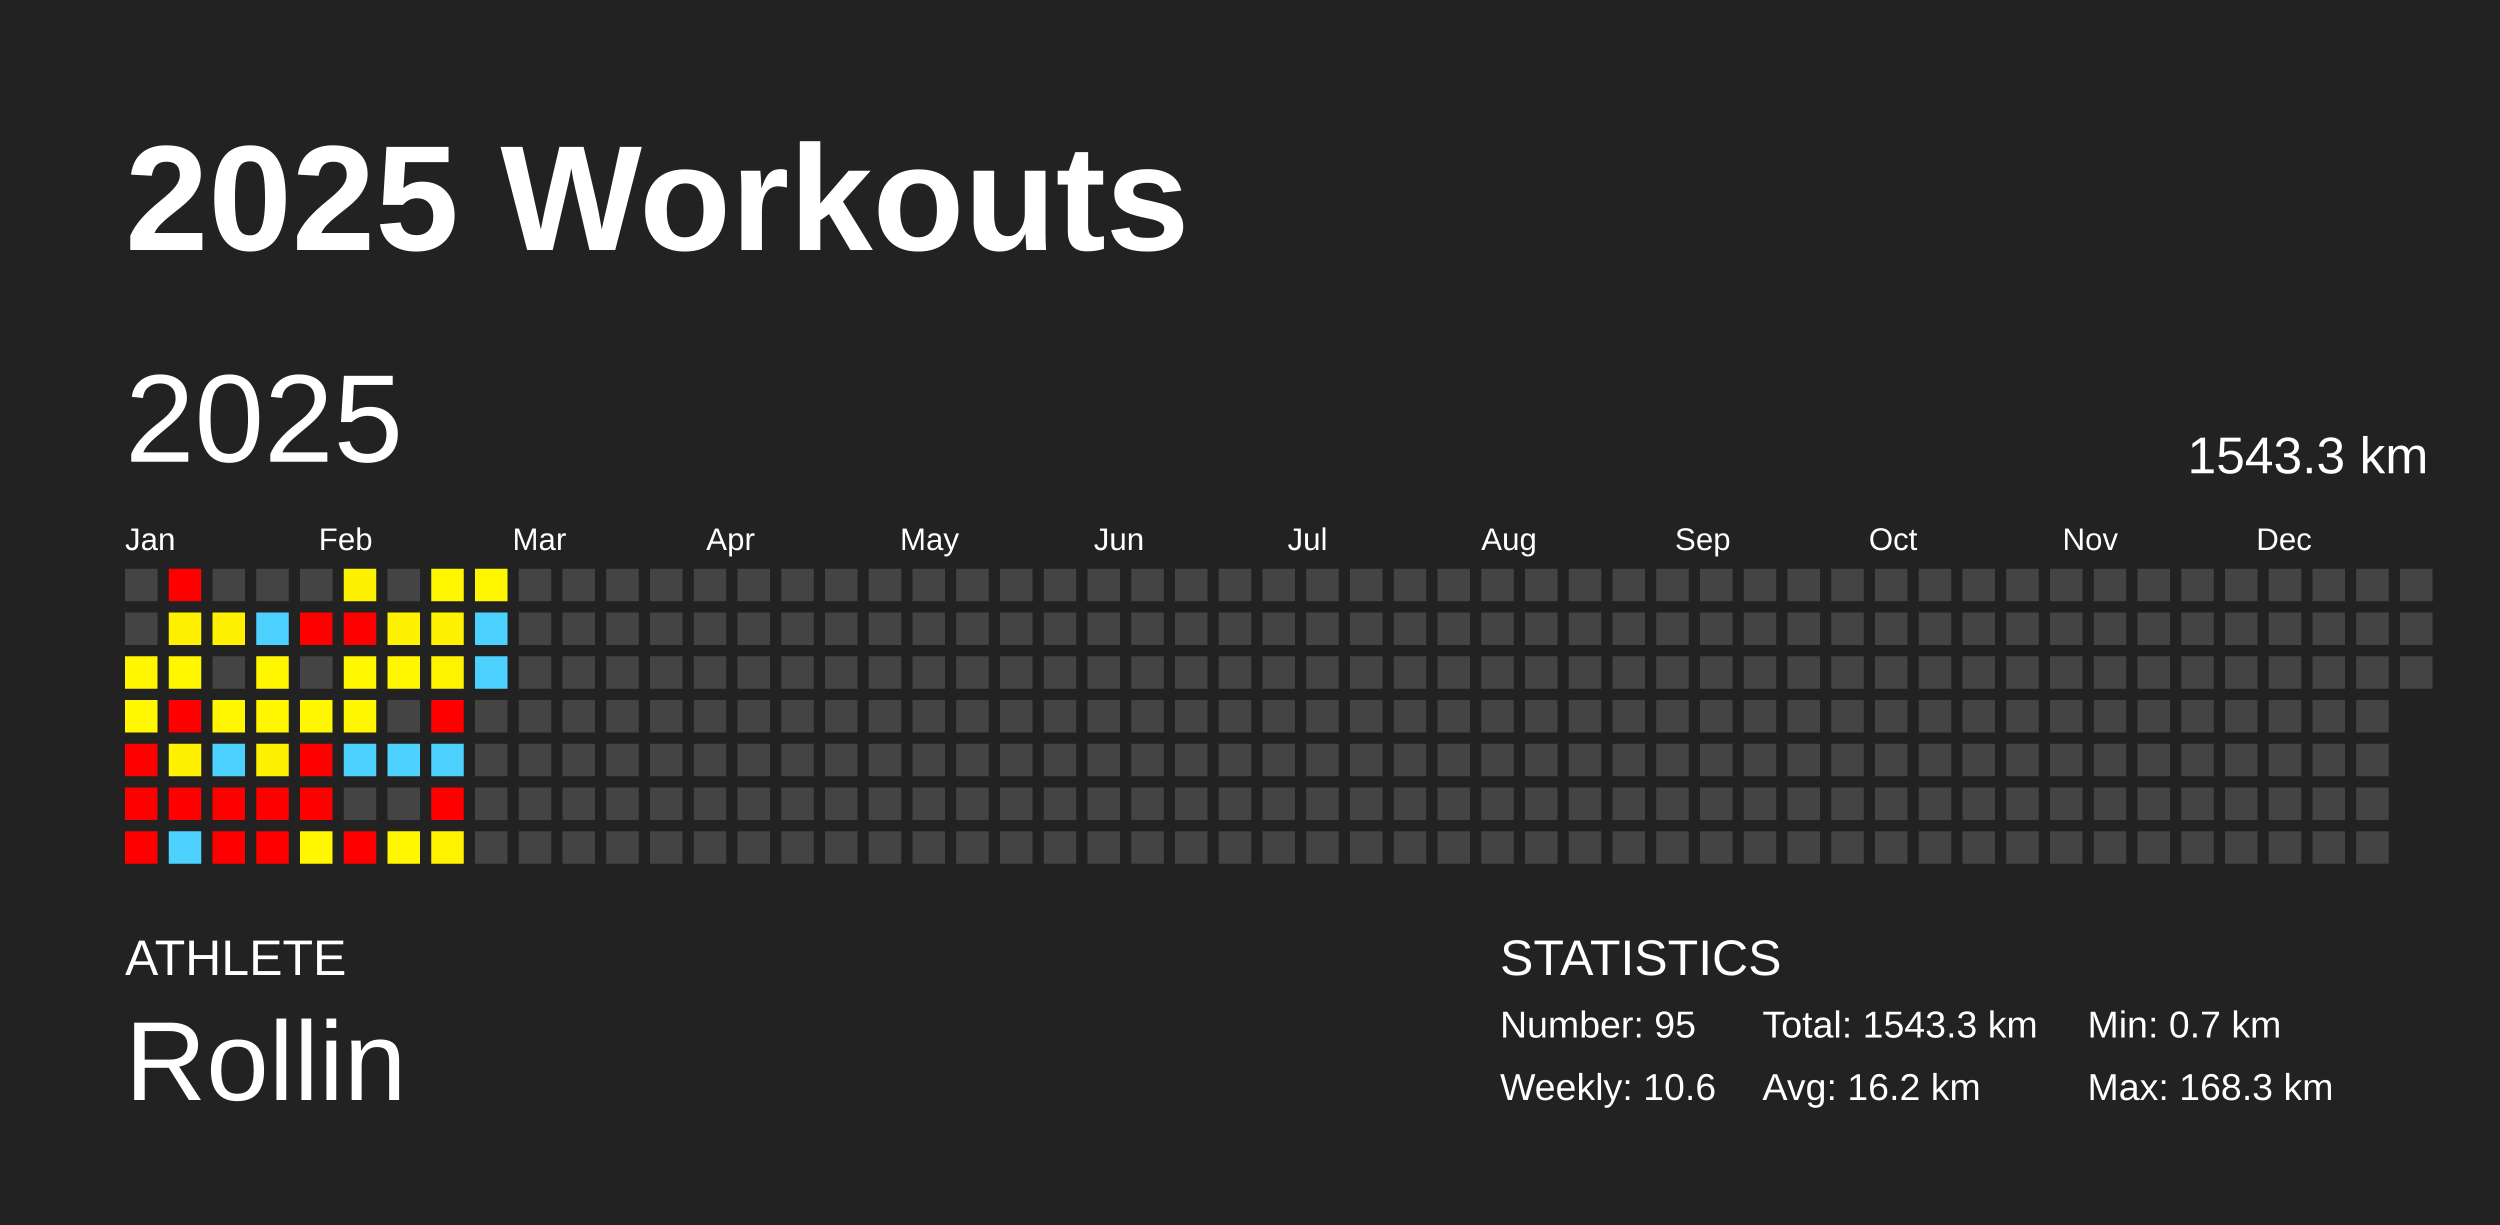
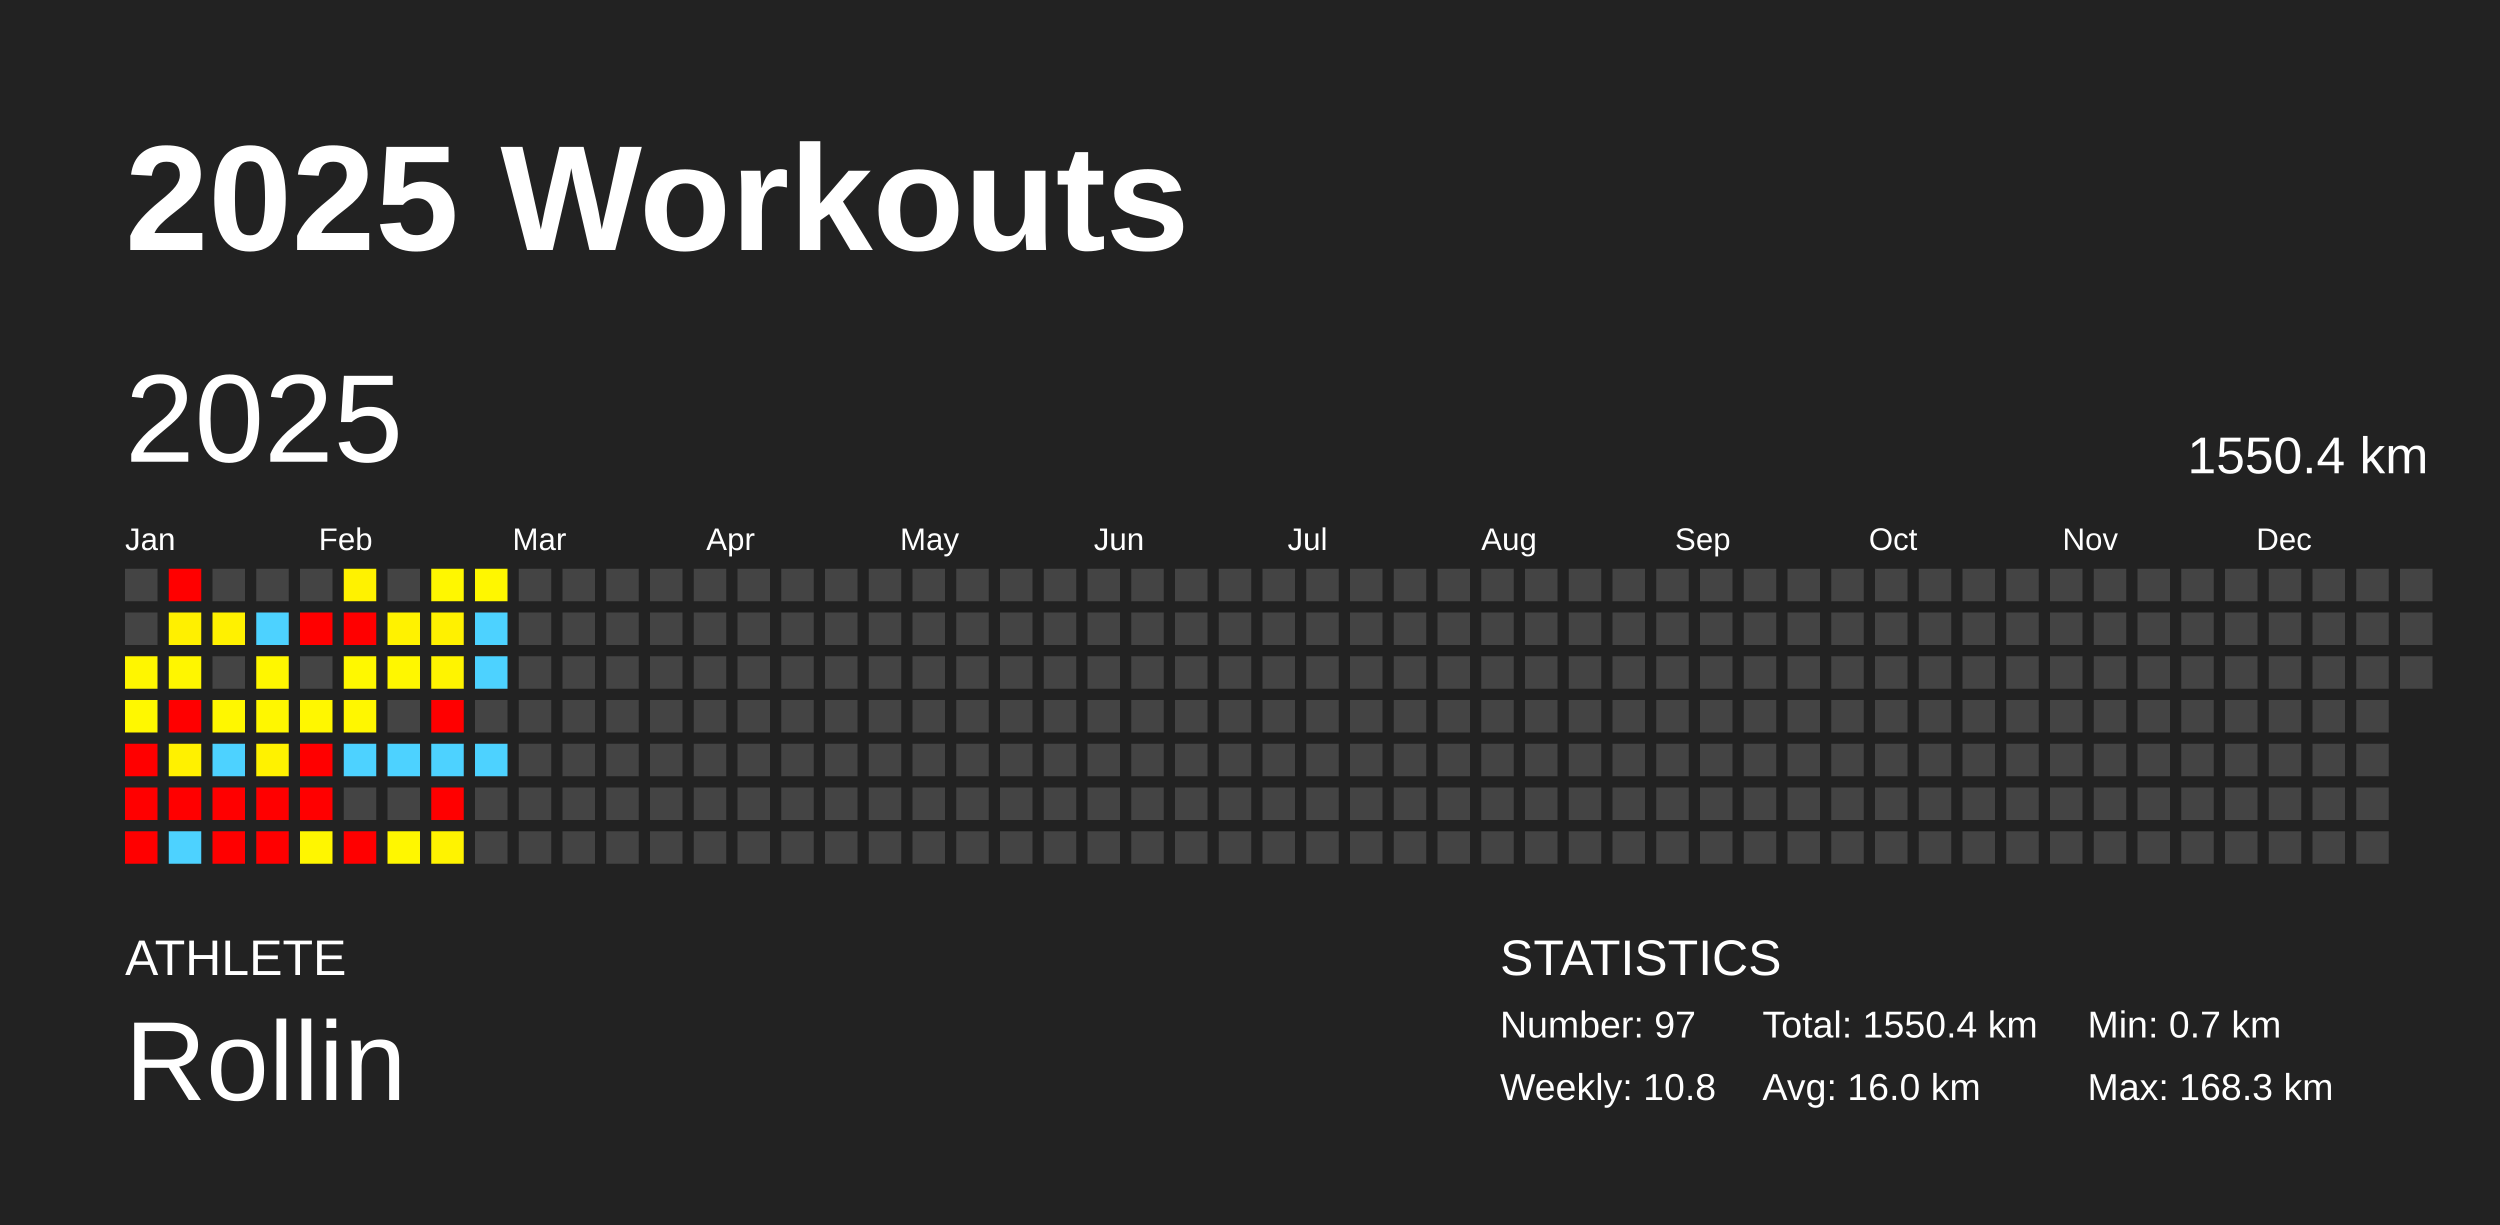
<svg xmlns="http://www.w3.org/2000/svg" baseProfile="full" height="98mm" version="1.1" viewBox="0,0,200,98" width="200mm">
  <defs />
  <rect fill="#222222" height="98" width="200" x="0" y="0" />
  <text fill="#FFFFFF" style="font-size:12px; font-family:Arial; font-weight:bold;" x="10" y="20">2025 Workouts</text>
  <text fill="#FFFFFF" style="font-size:4px; font-family:Arial" x="10" y="78">ATHLETE</text>
  <text fill="#FFFFFF" style="font-size:9px; font-family:Arial" x="10" y="88">Rollin</text>
  <text fill="#FFFFFF" style="font-size:4px; font-family:Arial" x="120" y="78">STATISTICS</text>
-   <text fill="#FFFFFF" style="font-size:3px; font-family:Arial" x="120" y="83">Number: 95</text>
-   <text fill="#FFFFFF" style="font-size:3px; font-family:Arial" x="120" y="88">Weekly: 10.6</text>
-   <text fill="#FFFFFF" style="font-size:3px; font-family:Arial" x="141" y="83">Total: 1543.3 km</text>
-   <text fill="#FFFFFF" style="font-size:3px; font-family:Arial" x="141" y="88">Avg: 16.2 km</text>
+   <text fill="#FFFFFF" style="font-size:3px; font-family:Arial" x="120" y="83">Number: 97</text>
+   <text fill="#FFFFFF" style="font-size:3px; font-family:Arial" x="120" y="88">Weekly: 10.8</text>
+   <text fill="#FFFFFF" style="font-size:3px; font-family:Arial" x="141" y="83">Total: 1550.4 km</text>
+   <text fill="#FFFFFF" style="font-size:3px; font-family:Arial" x="141" y="88">Avg: 16.0 km</text>
  <text fill="#FFFFFF" style="font-size:3px; font-family:Arial" x="167" y="83">Min: 0.7 km</text>
  <text fill="#FFFFFF" style="font-size:3px; font-family:Arial" x="167" y="88">Max: 168.3 km</text>
  <text dominant-baseline="hanging" fill="#FFFFFF" style="font-size:10.0px; font-family:Arial;" x="10" y="30">2025</text>
-   <text dominant-baseline="hanging" fill="#FFFFFF" style="font-size:4.125px; font-family:Arial;" x="175" y="35">1543.3 km</text>
+   <text dominant-baseline="hanging" fill="#FFFFFF" style="font-size:4.125px; font-family:Arial;" x="175" y="35">1550.4 km</text>
  <text fill="#FFFFFF" style="font-size:2.5px; font-family:Arial" x="10.0" y="44">Jan</text>
  <text fill="#FFFFFF" style="font-size:2.5px; font-family:Arial" x="25.5" y="44">Feb</text>
  <text fill="#FFFFFF" style="font-size:2.5px; font-family:Arial" x="41.0" y="44">Mar</text>
  <text fill="#FFFFFF" style="font-size:2.5px; font-family:Arial" x="56.5" y="44">Apr</text>
  <text fill="#FFFFFF" style="font-size:2.5px; font-family:Arial" x="72.0" y="44">May</text>
  <text fill="#FFFFFF" style="font-size:2.5px; font-family:Arial" x="87.5" y="44">Jun</text>
  <text fill="#FFFFFF" style="font-size:2.5px; font-family:Arial" x="103.0" y="44">Jul</text>
  <text fill="#FFFFFF" style="font-size:2.5px; font-family:Arial" x="118.5" y="44">Aug</text>
  <text fill="#FFFFFF" style="font-size:2.5px; font-family:Arial" x="134.0" y="44">Sep</text>
  <text fill="#FFFFFF" style="font-size:2.5px; font-family:Arial" x="149.5" y="44">Oct</text>
  <text fill="#FFFFFF" style="font-size:2.5px; font-family:Arial" x="165.0" y="44">Nov</text>
  <text fill="#FFFFFF" style="font-size:2.5px; font-family:Arial" x="180.5" y="44">Dec</text>
  <rect fill="#444444" height="2.6" width="2.6" x="10.0" y="45.5" />
  <rect fill="#444444" height="2.6" width="2.6" x="10.0" y="49.0" />
  <rect fill="#fff600" height="2.6" width="2.6" x="10.0" y="52.5" />
  <rect fill="#fff800" height="2.6" width="2.6" x="10.0" y="56.0" />
  <rect fill="red" height="2.6" width="2.6" x="10.0" y="59.5" />
  <rect fill="red" height="2.6" width="2.6" x="10.0" y="63.0" />
  <rect fill="red" height="2.6" width="2.6" x="10.0" y="66.5" />
  <rect fill="red" height="2.6" width="2.6" x="13.5" y="45.5" />
  <rect fill="#fff000" height="2.6" width="2.6" x="13.5" y="49.0" />
  <rect fill="#fff600" height="2.6" width="2.6" x="13.5" y="52.5" />
  <rect fill="red" height="2.6" width="2.6" x="13.5" y="56.0" />
  <rect fill="#fff100" height="2.6" width="2.6" x="13.5" y="59.5" />
  <rect fill="red" height="2.6" width="2.6" x="13.5" y="63.0" />
  <rect fill="#4dd2ff" height="2.6" width="2.6" x="13.5" y="66.5" />
  <rect fill="#444444" height="2.6" width="2.6" x="17.0" y="45.5" />
  <rect fill="#fff100" height="2.6" width="2.6" x="17.0" y="49.0" />
  <rect fill="#444444" height="2.6" width="2.6" x="17.0" y="52.5" />
  <rect fill="#fff700" height="2.6" width="2.6" x="17.0" y="56.0" />
  <rect fill="#4dd2ff" height="2.6" width="2.6" x="17.0" y="59.5" />
  <rect fill="red" height="2.6" width="2.6" x="17.0" y="63.0" />
  <rect fill="red" height="2.6" width="2.6" x="17.0" y="66.5" />
  <rect fill="#444444" height="2.6" width="2.6" x="20.5" y="45.5" />
  <rect fill="#4dd2ff" height="2.6" width="2.6" x="20.5" y="49.0" />
  <rect fill="#fff700" height="2.6" width="2.6" x="20.5" y="52.5" />
  <rect fill="#fff700" height="2.6" width="2.6" x="20.5" y="56.0" />
  <rect fill="#fff200" height="2.6" width="2.6" x="20.5" y="59.5" />
  <rect fill="red" height="2.6" width="2.6" x="20.5" y="63.0" />
  <rect fill="red" height="2.6" width="2.6" x="20.5" y="66.5" />
  <rect fill="#444444" height="2.6" width="2.6" x="24.0" y="45.5" />
  <rect fill="red" height="2.6" width="2.6" x="24.0" y="49.0" />
  <rect fill="#444444" height="2.6" width="2.6" x="24.0" y="52.5" />
  <rect fill="#fff700" height="2.6" width="2.6" x="24.0" y="56.0" />
  <rect fill="red" height="2.6" width="2.6" x="24.0" y="59.5" />
  <rect fill="red" height="2.6" width="2.6" x="24.0" y="63.0" />
  <rect fill="#fff600" height="2.6" width="2.6" x="24.0" y="66.5" />
  <rect fill="#fff200" height="2.6" width="2.6" x="27.5" y="45.5" />
  <rect fill="red" height="2.6" width="2.6" x="27.5" y="49.0" />
  <rect fill="#fff800" height="2.6" width="2.6" x="27.5" y="52.5" />
  <rect fill="#fff700" height="2.6" width="2.6" x="27.5" y="56.0" />
  <rect fill="#4dd2ff" height="2.6" width="2.6" x="27.5" y="59.5" />
  <rect fill="#444444" height="2.6" width="2.6" x="27.5" y="63.0" />
  <rect fill="red" height="2.6" width="2.6" x="27.5" y="66.5" />
  <rect fill="#444444" height="2.6" width="2.6" x="31.0" y="45.5" />
  <rect fill="#fff200" height="2.6" width="2.6" x="31.0" y="49.0" />
  <rect fill="#fff700" height="2.6" width="2.6" x="31.0" y="52.5" />
  <rect fill="#444444" height="2.6" width="2.6" x="31.0" y="56.0" />
  <rect fill="#4dd2ff" height="2.6" width="2.6" x="31.0" y="59.5" />
  <rect fill="#444444" height="2.6" width="2.6" x="31.0" y="63.0" />
  <rect fill="#fff700" height="2.6" width="2.6" x="31.0" y="66.5" />
  <rect fill="#fff700" height="2.6" width="2.6" x="34.5" y="45.5" />
  <rect fill="#fff100" height="2.6" width="2.6" x="34.5" y="49.0" />
  <rect fill="#fff400" height="2.6" width="2.6" x="34.5" y="52.5" />
  <rect fill="red" height="2.6" width="2.6" x="34.5" y="56.0" />
  <rect fill="#4dd2ff" height="2.6" width="2.6" x="34.5" y="59.5" />
  <rect fill="red" height="2.6" width="2.6" x="34.5" y="63.0" />
  <rect fill="#fff300" height="2.6" width="2.6" x="34.5" y="66.5" />
  <rect fill="#fff700" height="2.6" width="2.6" x="38.0" y="45.5" />
  <rect fill="#4dd2ff" height="2.6" width="2.6" x="38.0" y="49.0" />
  <rect fill="#4dd2ff" height="2.6" width="2.6" x="38.0" y="52.5" />
  <rect fill="#444444" height="2.6" width="2.6" x="38.0" y="56.0" />
-   <rect fill="#444444" height="2.6" width="2.6" x="38.0" y="59.5" />
+   <rect fill="#4dd2ff" height="2.6" width="2.6" x="38.0" y="59.5" />
  <rect fill="#444444" height="2.6" width="2.6" x="38.0" y="63.0" />
  <rect fill="#444444" height="2.6" width="2.6" x="38.0" y="66.5" />
  <rect fill="#444444" height="2.6" width="2.6" x="41.5" y="45.5" />
  <rect fill="#444444" height="2.6" width="2.6" x="41.5" y="49.0" />
  <rect fill="#444444" height="2.6" width="2.6" x="41.5" y="52.5" />
  <rect fill="#444444" height="2.6" width="2.6" x="41.5" y="56.0" />
  <rect fill="#444444" height="2.6" width="2.6" x="41.5" y="59.5" />
  <rect fill="#444444" height="2.6" width="2.6" x="41.5" y="63.0" />
  <rect fill="#444444" height="2.6" width="2.6" x="41.5" y="66.5" />
  <rect fill="#444444" height="2.6" width="2.6" x="45.0" y="45.5" />
  <rect fill="#444444" height="2.6" width="2.6" x="45.0" y="49.0" />
  <rect fill="#444444" height="2.6" width="2.6" x="45.0" y="52.5" />
  <rect fill="#444444" height="2.6" width="2.6" x="45.0" y="56.0" />
  <rect fill="#444444" height="2.6" width="2.6" x="45.0" y="59.5" />
  <rect fill="#444444" height="2.6" width="2.6" x="45.0" y="63.0" />
  <rect fill="#444444" height="2.6" width="2.6" x="45.0" y="66.5" />
  <rect fill="#444444" height="2.6" width="2.6" x="48.5" y="45.5" />
  <rect fill="#444444" height="2.6" width="2.6" x="48.5" y="49.0" />
  <rect fill="#444444" height="2.6" width="2.6" x="48.5" y="52.5" />
  <rect fill="#444444" height="2.6" width="2.6" x="48.5" y="56.0" />
  <rect fill="#444444" height="2.6" width="2.6" x="48.5" y="59.5" />
  <rect fill="#444444" height="2.6" width="2.6" x="48.5" y="63.0" />
  <rect fill="#444444" height="2.6" width="2.6" x="48.5" y="66.5" />
  <rect fill="#444444" height="2.6" width="2.6" x="52.0" y="45.5" />
  <rect fill="#444444" height="2.6" width="2.6" x="52.0" y="49.0" />
  <rect fill="#444444" height="2.6" width="2.6" x="52.0" y="52.5" />
  <rect fill="#444444" height="2.6" width="2.6" x="52.0" y="56.0" />
  <rect fill="#444444" height="2.6" width="2.6" x="52.0" y="59.5" />
  <rect fill="#444444" height="2.6" width="2.6" x="52.0" y="63.0" />
  <rect fill="#444444" height="2.6" width="2.6" x="52.0" y="66.5" />
  <rect fill="#444444" height="2.6" width="2.6" x="55.5" y="45.5" />
  <rect fill="#444444" height="2.6" width="2.6" x="55.5" y="49.0" />
  <rect fill="#444444" height="2.6" width="2.6" x="55.5" y="52.5" />
  <rect fill="#444444" height="2.6" width="2.6" x="55.5" y="56.0" />
  <rect fill="#444444" height="2.6" width="2.6" x="55.5" y="59.5" />
  <rect fill="#444444" height="2.6" width="2.6" x="55.5" y="63.0" />
  <rect fill="#444444" height="2.6" width="2.6" x="55.5" y="66.5" />
  <rect fill="#444444" height="2.6" width="2.6" x="59.0" y="45.5" />
  <rect fill="#444444" height="2.6" width="2.6" x="59.0" y="49.0" />
  <rect fill="#444444" height="2.6" width="2.6" x="59.0" y="52.5" />
  <rect fill="#444444" height="2.6" width="2.6" x="59.0" y="56.0" />
  <rect fill="#444444" height="2.6" width="2.6" x="59.0" y="59.5" />
  <rect fill="#444444" height="2.6" width="2.6" x="59.0" y="63.0" />
  <rect fill="#444444" height="2.6" width="2.6" x="59.0" y="66.5" />
  <rect fill="#444444" height="2.6" width="2.6" x="62.5" y="45.5" />
  <rect fill="#444444" height="2.6" width="2.6" x="62.5" y="49.0" />
  <rect fill="#444444" height="2.6" width="2.6" x="62.5" y="52.5" />
  <rect fill="#444444" height="2.6" width="2.6" x="62.5" y="56.0" />
  <rect fill="#444444" height="2.6" width="2.6" x="62.5" y="59.5" />
  <rect fill="#444444" height="2.6" width="2.6" x="62.5" y="63.0" />
  <rect fill="#444444" height="2.6" width="2.6" x="62.5" y="66.5" />
  <rect fill="#444444" height="2.6" width="2.6" x="66.0" y="45.5" />
  <rect fill="#444444" height="2.6" width="2.6" x="66.0" y="49.0" />
  <rect fill="#444444" height="2.6" width="2.6" x="66.0" y="52.5" />
  <rect fill="#444444" height="2.6" width="2.6" x="66.0" y="56.0" />
  <rect fill="#444444" height="2.6" width="2.6" x="66.0" y="59.5" />
  <rect fill="#444444" height="2.6" width="2.6" x="66.0" y="63.0" />
  <rect fill="#444444" height="2.6" width="2.6" x="66.0" y="66.5" />
  <rect fill="#444444" height="2.6" width="2.6" x="69.5" y="45.5" />
  <rect fill="#444444" height="2.6" width="2.6" x="69.5" y="49.0" />
  <rect fill="#444444" height="2.6" width="2.6" x="69.5" y="52.5" />
  <rect fill="#444444" height="2.6" width="2.6" x="69.5" y="56.0" />
  <rect fill="#444444" height="2.6" width="2.6" x="69.5" y="59.5" />
  <rect fill="#444444" height="2.6" width="2.6" x="69.5" y="63.0" />
  <rect fill="#444444" height="2.6" width="2.6" x="69.5" y="66.5" />
  <rect fill="#444444" height="2.6" width="2.6" x="73.0" y="45.5" />
  <rect fill="#444444" height="2.6" width="2.6" x="73.0" y="49.0" />
  <rect fill="#444444" height="2.6" width="2.6" x="73.0" y="52.5" />
  <rect fill="#444444" height="2.6" width="2.6" x="73.0" y="56.0" />
  <rect fill="#444444" height="2.6" width="2.6" x="73.0" y="59.5" />
  <rect fill="#444444" height="2.6" width="2.6" x="73.0" y="63.0" />
  <rect fill="#444444" height="2.6" width="2.6" x="73.0" y="66.5" />
  <rect fill="#444444" height="2.6" width="2.6" x="76.5" y="45.5" />
  <rect fill="#444444" height="2.6" width="2.6" x="76.5" y="49.0" />
  <rect fill="#444444" height="2.6" width="2.6" x="76.5" y="52.5" />
  <rect fill="#444444" height="2.6" width="2.6" x="76.5" y="56.0" />
  <rect fill="#444444" height="2.6" width="2.6" x="76.5" y="59.5" />
  <rect fill="#444444" height="2.6" width="2.6" x="76.5" y="63.0" />
  <rect fill="#444444" height="2.6" width="2.6" x="76.5" y="66.5" />
  <rect fill="#444444" height="2.6" width="2.6" x="80.0" y="45.5" />
  <rect fill="#444444" height="2.6" width="2.6" x="80.0" y="49.0" />
  <rect fill="#444444" height="2.6" width="2.6" x="80.0" y="52.5" />
  <rect fill="#444444" height="2.6" width="2.6" x="80.0" y="56.0" />
  <rect fill="#444444" height="2.6" width="2.6" x="80.0" y="59.5" />
  <rect fill="#444444" height="2.6" width="2.6" x="80.0" y="63.0" />
  <rect fill="#444444" height="2.6" width="2.6" x="80.0" y="66.5" />
  <rect fill="#444444" height="2.6" width="2.6" x="83.5" y="45.5" />
  <rect fill="#444444" height="2.6" width="2.6" x="83.5" y="49.0" />
  <rect fill="#444444" height="2.6" width="2.6" x="83.5" y="52.5" />
  <rect fill="#444444" height="2.6" width="2.6" x="83.5" y="56.0" />
  <rect fill="#444444" height="2.6" width="2.6" x="83.5" y="59.5" />
  <rect fill="#444444" height="2.6" width="2.6" x="83.5" y="63.0" />
  <rect fill="#444444" height="2.6" width="2.6" x="83.5" y="66.5" />
  <rect fill="#444444" height="2.6" width="2.6" x="87.0" y="45.5" />
  <rect fill="#444444" height="2.6" width="2.6" x="87.0" y="49.0" />
  <rect fill="#444444" height="2.6" width="2.6" x="87.0" y="52.5" />
  <rect fill="#444444" height="2.6" width="2.6" x="87.0" y="56.0" />
  <rect fill="#444444" height="2.6" width="2.6" x="87.0" y="59.5" />
  <rect fill="#444444" height="2.6" width="2.6" x="87.0" y="63.0" />
  <rect fill="#444444" height="2.6" width="2.6" x="87.0" y="66.5" />
  <rect fill="#444444" height="2.6" width="2.6" x="90.5" y="45.5" />
  <rect fill="#444444" height="2.6" width="2.6" x="90.5" y="49.0" />
  <rect fill="#444444" height="2.6" width="2.6" x="90.5" y="52.5" />
  <rect fill="#444444" height="2.6" width="2.6" x="90.5" y="56.0" />
  <rect fill="#444444" height="2.6" width="2.6" x="90.5" y="59.5" />
  <rect fill="#444444" height="2.6" width="2.6" x="90.5" y="63.0" />
  <rect fill="#444444" height="2.6" width="2.6" x="90.5" y="66.5" />
  <rect fill="#444444" height="2.6" width="2.6" x="94.0" y="45.5" />
  <rect fill="#444444" height="2.6" width="2.6" x="94.0" y="49.0" />
  <rect fill="#444444" height="2.6" width="2.6" x="94.0" y="52.5" />
  <rect fill="#444444" height="2.6" width="2.6" x="94.0" y="56.0" />
  <rect fill="#444444" height="2.6" width="2.6" x="94.0" y="59.5" />
  <rect fill="#444444" height="2.6" width="2.6" x="94.0" y="63.0" />
  <rect fill="#444444" height="2.6" width="2.6" x="94.0" y="66.5" />
  <rect fill="#444444" height="2.6" width="2.6" x="97.5" y="45.5" />
  <rect fill="#444444" height="2.6" width="2.6" x="97.5" y="49.0" />
  <rect fill="#444444" height="2.6" width="2.6" x="97.5" y="52.5" />
  <rect fill="#444444" height="2.6" width="2.6" x="97.5" y="56.0" />
  <rect fill="#444444" height="2.6" width="2.6" x="97.5" y="59.5" />
  <rect fill="#444444" height="2.6" width="2.6" x="97.5" y="63.0" />
  <rect fill="#444444" height="2.6" width="2.6" x="97.5" y="66.5" />
  <rect fill="#444444" height="2.6" width="2.6" x="101.0" y="45.5" />
  <rect fill="#444444" height="2.6" width="2.6" x="101.0" y="49.0" />
  <rect fill="#444444" height="2.6" width="2.6" x="101.0" y="52.5" />
  <rect fill="#444444" height="2.6" width="2.6" x="101.0" y="56.0" />
  <rect fill="#444444" height="2.6" width="2.6" x="101.0" y="59.5" />
  <rect fill="#444444" height="2.6" width="2.6" x="101.0" y="63.0" />
  <rect fill="#444444" height="2.6" width="2.6" x="101.0" y="66.5" />
  <rect fill="#444444" height="2.6" width="2.6" x="104.5" y="45.5" />
  <rect fill="#444444" height="2.6" width="2.6" x="104.5" y="49.0" />
  <rect fill="#444444" height="2.6" width="2.6" x="104.5" y="52.5" />
  <rect fill="#444444" height="2.6" width="2.6" x="104.5" y="56.0" />
  <rect fill="#444444" height="2.6" width="2.6" x="104.5" y="59.5" />
  <rect fill="#444444" height="2.6" width="2.6" x="104.5" y="63.0" />
  <rect fill="#444444" height="2.6" width="2.6" x="104.5" y="66.5" />
  <rect fill="#444444" height="2.6" width="2.6" x="108.0" y="45.5" />
  <rect fill="#444444" height="2.6" width="2.6" x="108.0" y="49.0" />
  <rect fill="#444444" height="2.6" width="2.6" x="108.0" y="52.5" />
  <rect fill="#444444" height="2.6" width="2.6" x="108.0" y="56.0" />
  <rect fill="#444444" height="2.6" width="2.6" x="108.0" y="59.5" />
  <rect fill="#444444" height="2.6" width="2.6" x="108.0" y="63.0" />
  <rect fill="#444444" height="2.6" width="2.6" x="108.0" y="66.5" />
  <rect fill="#444444" height="2.6" width="2.6" x="111.5" y="45.5" />
  <rect fill="#444444" height="2.6" width="2.6" x="111.5" y="49.0" />
  <rect fill="#444444" height="2.6" width="2.6" x="111.5" y="52.5" />
  <rect fill="#444444" height="2.6" width="2.6" x="111.5" y="56.0" />
  <rect fill="#444444" height="2.6" width="2.6" x="111.5" y="59.5" />
  <rect fill="#444444" height="2.6" width="2.6" x="111.5" y="63.0" />
  <rect fill="#444444" height="2.6" width="2.6" x="111.5" y="66.5" />
  <rect fill="#444444" height="2.6" width="2.6" x="115.0" y="45.5" />
  <rect fill="#444444" height="2.6" width="2.6" x="115.0" y="49.0" />
  <rect fill="#444444" height="2.6" width="2.6" x="115.0" y="52.5" />
  <rect fill="#444444" height="2.6" width="2.6" x="115.0" y="56.0" />
  <rect fill="#444444" height="2.6" width="2.6" x="115.0" y="59.5" />
  <rect fill="#444444" height="2.6" width="2.6" x="115.0" y="63.0" />
  <rect fill="#444444" height="2.6" width="2.6" x="115.0" y="66.5" />
  <rect fill="#444444" height="2.6" width="2.6" x="118.5" y="45.5" />
  <rect fill="#444444" height="2.6" width="2.6" x="118.5" y="49.0" />
  <rect fill="#444444" height="2.6" width="2.6" x="118.5" y="52.5" />
  <rect fill="#444444" height="2.6" width="2.6" x="118.5" y="56.0" />
  <rect fill="#444444" height="2.6" width="2.6" x="118.5" y="59.5" />
  <rect fill="#444444" height="2.6" width="2.6" x="118.5" y="63.0" />
  <rect fill="#444444" height="2.6" width="2.6" x="118.5" y="66.5" />
  <rect fill="#444444" height="2.6" width="2.6" x="122.0" y="45.5" />
  <rect fill="#444444" height="2.6" width="2.6" x="122.0" y="49.0" />
  <rect fill="#444444" height="2.6" width="2.6" x="122.0" y="52.5" />
  <rect fill="#444444" height="2.6" width="2.6" x="122.0" y="56.0" />
  <rect fill="#444444" height="2.6" width="2.6" x="122.0" y="59.5" />
  <rect fill="#444444" height="2.6" width="2.6" x="122.0" y="63.0" />
  <rect fill="#444444" height="2.6" width="2.6" x="122.0" y="66.5" />
  <rect fill="#444444" height="2.6" width="2.6" x="125.5" y="45.5" />
  <rect fill="#444444" height="2.6" width="2.6" x="125.5" y="49.0" />
  <rect fill="#444444" height="2.6" width="2.6" x="125.5" y="52.5" />
  <rect fill="#444444" height="2.6" width="2.6" x="125.5" y="56.0" />
  <rect fill="#444444" height="2.6" width="2.6" x="125.5" y="59.5" />
  <rect fill="#444444" height="2.6" width="2.6" x="125.5" y="63.0" />
  <rect fill="#444444" height="2.6" width="2.6" x="125.5" y="66.5" />
  <rect fill="#444444" height="2.6" width="2.6" x="129.0" y="45.5" />
  <rect fill="#444444" height="2.6" width="2.6" x="129.0" y="49.0" />
  <rect fill="#444444" height="2.6" width="2.6" x="129.0" y="52.5" />
  <rect fill="#444444" height="2.6" width="2.6" x="129.0" y="56.0" />
  <rect fill="#444444" height="2.6" width="2.6" x="129.0" y="59.5" />
  <rect fill="#444444" height="2.6" width="2.6" x="129.0" y="63.0" />
  <rect fill="#444444" height="2.6" width="2.6" x="129.0" y="66.5" />
  <rect fill="#444444" height="2.6" width="2.6" x="132.5" y="45.5" />
  <rect fill="#444444" height="2.6" width="2.6" x="132.5" y="49.0" />
  <rect fill="#444444" height="2.6" width="2.6" x="132.5" y="52.5" />
  <rect fill="#444444" height="2.6" width="2.6" x="132.5" y="56.0" />
  <rect fill="#444444" height="2.6" width="2.6" x="132.5" y="59.5" />
  <rect fill="#444444" height="2.6" width="2.6" x="132.5" y="63.0" />
  <rect fill="#444444" height="2.6" width="2.6" x="132.5" y="66.5" />
  <rect fill="#444444" height="2.6" width="2.6" x="136.0" y="45.5" />
  <rect fill="#444444" height="2.6" width="2.6" x="136.0" y="49.0" />
  <rect fill="#444444" height="2.6" width="2.6" x="136.0" y="52.5" />
  <rect fill="#444444" height="2.6" width="2.6" x="136.0" y="56.0" />
  <rect fill="#444444" height="2.6" width="2.6" x="136.0" y="59.5" />
  <rect fill="#444444" height="2.6" width="2.6" x="136.0" y="63.0" />
  <rect fill="#444444" height="2.6" width="2.6" x="136.0" y="66.5" />
  <rect fill="#444444" height="2.6" width="2.6" x="139.5" y="45.5" />
  <rect fill="#444444" height="2.6" width="2.6" x="139.5" y="49.0" />
  <rect fill="#444444" height="2.6" width="2.6" x="139.5" y="52.5" />
  <rect fill="#444444" height="2.6" width="2.6" x="139.5" y="56.0" />
  <rect fill="#444444" height="2.6" width="2.6" x="139.5" y="59.5" />
  <rect fill="#444444" height="2.6" width="2.6" x="139.5" y="63.0" />
  <rect fill="#444444" height="2.6" width="2.6" x="139.5" y="66.5" />
  <rect fill="#444444" height="2.6" width="2.6" x="143.0" y="45.5" />
  <rect fill="#444444" height="2.6" width="2.6" x="143.0" y="49.0" />
  <rect fill="#444444" height="2.6" width="2.6" x="143.0" y="52.5" />
  <rect fill="#444444" height="2.6" width="2.6" x="143.0" y="56.0" />
  <rect fill="#444444" height="2.6" width="2.6" x="143.0" y="59.5" />
  <rect fill="#444444" height="2.6" width="2.6" x="143.0" y="63.0" />
  <rect fill="#444444" height="2.6" width="2.6" x="143.0" y="66.5" />
  <rect fill="#444444" height="2.6" width="2.6" x="146.5" y="45.5" />
  <rect fill="#444444" height="2.6" width="2.6" x="146.5" y="49.0" />
  <rect fill="#444444" height="2.6" width="2.6" x="146.5" y="52.5" />
  <rect fill="#444444" height="2.6" width="2.6" x="146.5" y="56.0" />
  <rect fill="#444444" height="2.6" width="2.6" x="146.5" y="59.5" />
  <rect fill="#444444" height="2.6" width="2.6" x="146.5" y="63.0" />
  <rect fill="#444444" height="2.6" width="2.6" x="146.5" y="66.5" />
  <rect fill="#444444" height="2.6" width="2.6" x="150.0" y="45.5" />
  <rect fill="#444444" height="2.6" width="2.6" x="150.0" y="49.0" />
  <rect fill="#444444" height="2.6" width="2.6" x="150.0" y="52.5" />
  <rect fill="#444444" height="2.6" width="2.6" x="150.0" y="56.0" />
  <rect fill="#444444" height="2.6" width="2.6" x="150.0" y="59.5" />
  <rect fill="#444444" height="2.6" width="2.6" x="150.0" y="63.0" />
  <rect fill="#444444" height="2.6" width="2.6" x="150.0" y="66.5" />
  <rect fill="#444444" height="2.6" width="2.6" x="153.5" y="45.5" />
  <rect fill="#444444" height="2.6" width="2.6" x="153.5" y="49.0" />
  <rect fill="#444444" height="2.6" width="2.6" x="153.5" y="52.5" />
  <rect fill="#444444" height="2.6" width="2.6" x="153.5" y="56.0" />
  <rect fill="#444444" height="2.6" width="2.6" x="153.5" y="59.5" />
  <rect fill="#444444" height="2.6" width="2.6" x="153.5" y="63.0" />
  <rect fill="#444444" height="2.6" width="2.6" x="153.5" y="66.5" />
  <rect fill="#444444" height="2.6" width="2.6" x="157.0" y="45.5" />
  <rect fill="#444444" height="2.6" width="2.6" x="157.0" y="49.0" />
  <rect fill="#444444" height="2.6" width="2.6" x="157.0" y="52.5" />
  <rect fill="#444444" height="2.6" width="2.6" x="157.0" y="56.0" />
  <rect fill="#444444" height="2.6" width="2.6" x="157.0" y="59.5" />
  <rect fill="#444444" height="2.6" width="2.6" x="157.0" y="63.0" />
  <rect fill="#444444" height="2.6" width="2.6" x="157.0" y="66.5" />
  <rect fill="#444444" height="2.6" width="2.6" x="160.5" y="45.5" />
  <rect fill="#444444" height="2.6" width="2.6" x="160.5" y="49.0" />
  <rect fill="#444444" height="2.6" width="2.6" x="160.5" y="52.5" />
  <rect fill="#444444" height="2.6" width="2.6" x="160.5" y="56.0" />
  <rect fill="#444444" height="2.6" width="2.6" x="160.5" y="59.5" />
  <rect fill="#444444" height="2.6" width="2.6" x="160.5" y="63.0" />
  <rect fill="#444444" height="2.6" width="2.6" x="160.5" y="66.5" />
  <rect fill="#444444" height="2.6" width="2.6" x="164.0" y="45.5" />
  <rect fill="#444444" height="2.6" width="2.6" x="164.0" y="49.0" />
  <rect fill="#444444" height="2.6" width="2.6" x="164.0" y="52.5" />
  <rect fill="#444444" height="2.6" width="2.6" x="164.0" y="56.0" />
  <rect fill="#444444" height="2.6" width="2.6" x="164.0" y="59.5" />
  <rect fill="#444444" height="2.6" width="2.6" x="164.0" y="63.0" />
  <rect fill="#444444" height="2.6" width="2.6" x="164.0" y="66.5" />
  <rect fill="#444444" height="2.6" width="2.6" x="167.5" y="45.5" />
  <rect fill="#444444" height="2.6" width="2.6" x="167.5" y="49.0" />
  <rect fill="#444444" height="2.6" width="2.6" x="167.5" y="52.5" />
  <rect fill="#444444" height="2.6" width="2.6" x="167.5" y="56.0" />
  <rect fill="#444444" height="2.6" width="2.6" x="167.5" y="59.5" />
  <rect fill="#444444" height="2.6" width="2.6" x="167.5" y="63.0" />
  <rect fill="#444444" height="2.6" width="2.6" x="167.5" y="66.5" />
  <rect fill="#444444" height="2.6" width="2.6" x="171.0" y="45.5" />
  <rect fill="#444444" height="2.6" width="2.6" x="171.0" y="49.0" />
  <rect fill="#444444" height="2.6" width="2.6" x="171.0" y="52.5" />
  <rect fill="#444444" height="2.6" width="2.6" x="171.0" y="56.0" />
  <rect fill="#444444" height="2.6" width="2.6" x="171.0" y="59.5" />
  <rect fill="#444444" height="2.6" width="2.6" x="171.0" y="63.0" />
  <rect fill="#444444" height="2.6" width="2.6" x="171.0" y="66.5" />
  <rect fill="#444444" height="2.6" width="2.6" x="174.5" y="45.5" />
  <rect fill="#444444" height="2.6" width="2.6" x="174.5" y="49.0" />
  <rect fill="#444444" height="2.6" width="2.6" x="174.5" y="52.5" />
  <rect fill="#444444" height="2.6" width="2.6" x="174.5" y="56.0" />
  <rect fill="#444444" height="2.6" width="2.6" x="174.5" y="59.5" />
  <rect fill="#444444" height="2.6" width="2.6" x="174.5" y="63.0" />
  <rect fill="#444444" height="2.6" width="2.6" x="174.5" y="66.5" />
  <rect fill="#444444" height="2.6" width="2.6" x="178.0" y="45.5" />
  <rect fill="#444444" height="2.6" width="2.6" x="178.0" y="49.0" />
  <rect fill="#444444" height="2.6" width="2.6" x="178.0" y="52.5" />
  <rect fill="#444444" height="2.6" width="2.6" x="178.0" y="56.0" />
  <rect fill="#444444" height="2.6" width="2.6" x="178.0" y="59.5" />
  <rect fill="#444444" height="2.6" width="2.6" x="178.0" y="63.0" />
  <rect fill="#444444" height="2.6" width="2.6" x="178.0" y="66.5" />
  <rect fill="#444444" height="2.6" width="2.6" x="181.5" y="45.5" />
  <rect fill="#444444" height="2.6" width="2.6" x="181.5" y="49.0" />
  <rect fill="#444444" height="2.6" width="2.6" x="181.5" y="52.5" />
  <rect fill="#444444" height="2.6" width="2.6" x="181.5" y="56.0" />
  <rect fill="#444444" height="2.6" width="2.6" x="181.5" y="59.5" />
  <rect fill="#444444" height="2.6" width="2.6" x="181.5" y="63.0" />
  <rect fill="#444444" height="2.6" width="2.6" x="181.5" y="66.5" />
  <rect fill="#444444" height="2.6" width="2.6" x="185.0" y="45.5" />
  <rect fill="#444444" height="2.6" width="2.6" x="185.0" y="49.0" />
  <rect fill="#444444" height="2.6" width="2.6" x="185.0" y="52.5" />
  <rect fill="#444444" height="2.6" width="2.6" x="185.0" y="56.0" />
  <rect fill="#444444" height="2.6" width="2.6" x="185.0" y="59.5" />
  <rect fill="#444444" height="2.6" width="2.6" x="185.0" y="63.0" />
  <rect fill="#444444" height="2.6" width="2.6" x="185.0" y="66.5" />
  <rect fill="#444444" height="2.6" width="2.6" x="188.5" y="45.5" />
  <rect fill="#444444" height="2.6" width="2.6" x="188.5" y="49.0" />
  <rect fill="#444444" height="2.6" width="2.6" x="188.5" y="52.5" />
  <rect fill="#444444" height="2.6" width="2.6" x="188.5" y="56.0" />
  <rect fill="#444444" height="2.6" width="2.6" x="188.5" y="59.5" />
  <rect fill="#444444" height="2.6" width="2.6" x="188.5" y="63.0" />
  <rect fill="#444444" height="2.6" width="2.6" x="188.5" y="66.5" />
  <rect fill="#444444" height="2.6" width="2.6" x="192.0" y="45.5" />
  <rect fill="#444444" height="2.6" width="2.6" x="192.0" y="49.0" />
  <rect fill="#444444" height="2.6" width="2.6" x="192.0" y="52.5" />
</svg>
